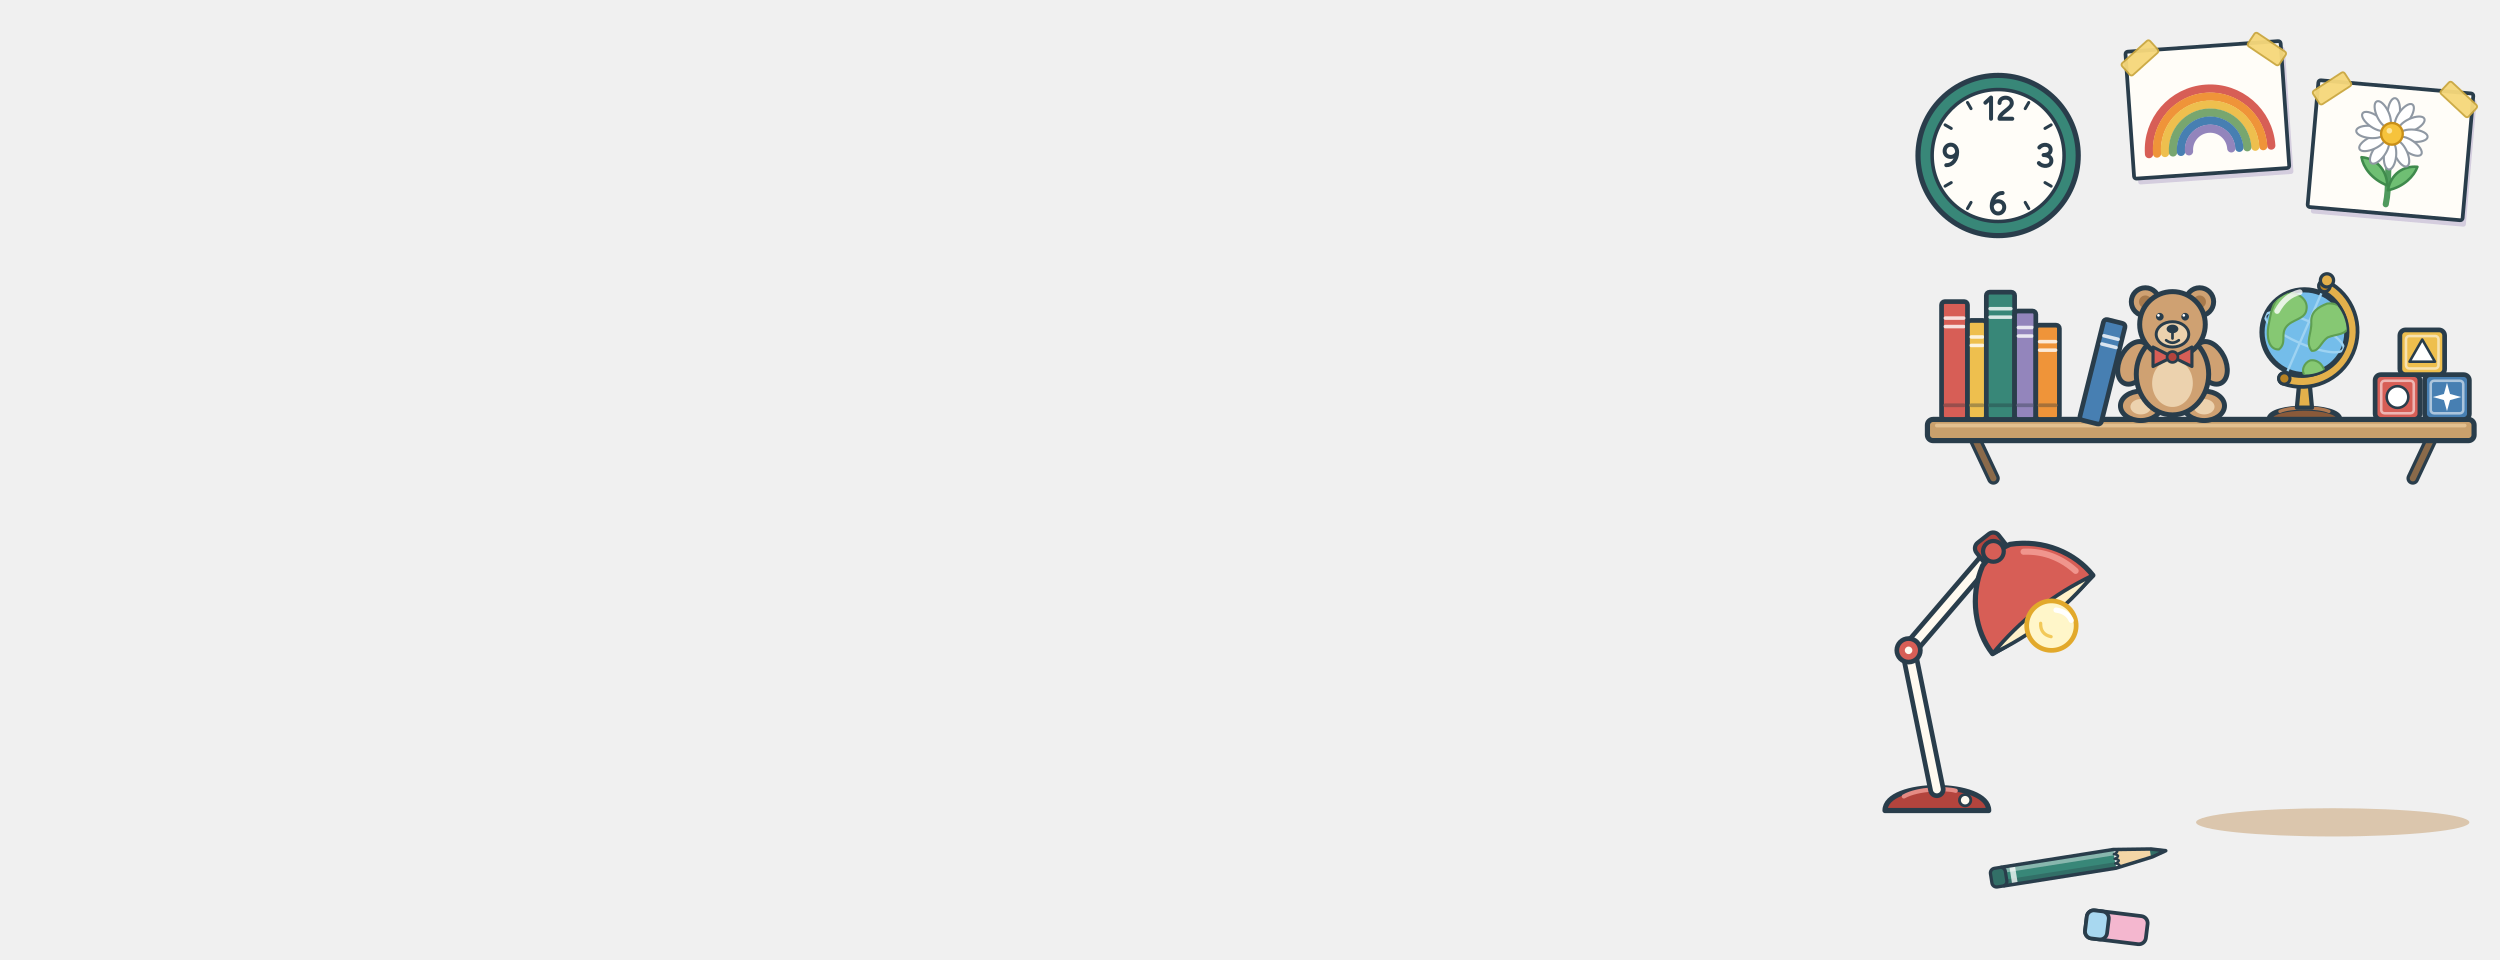
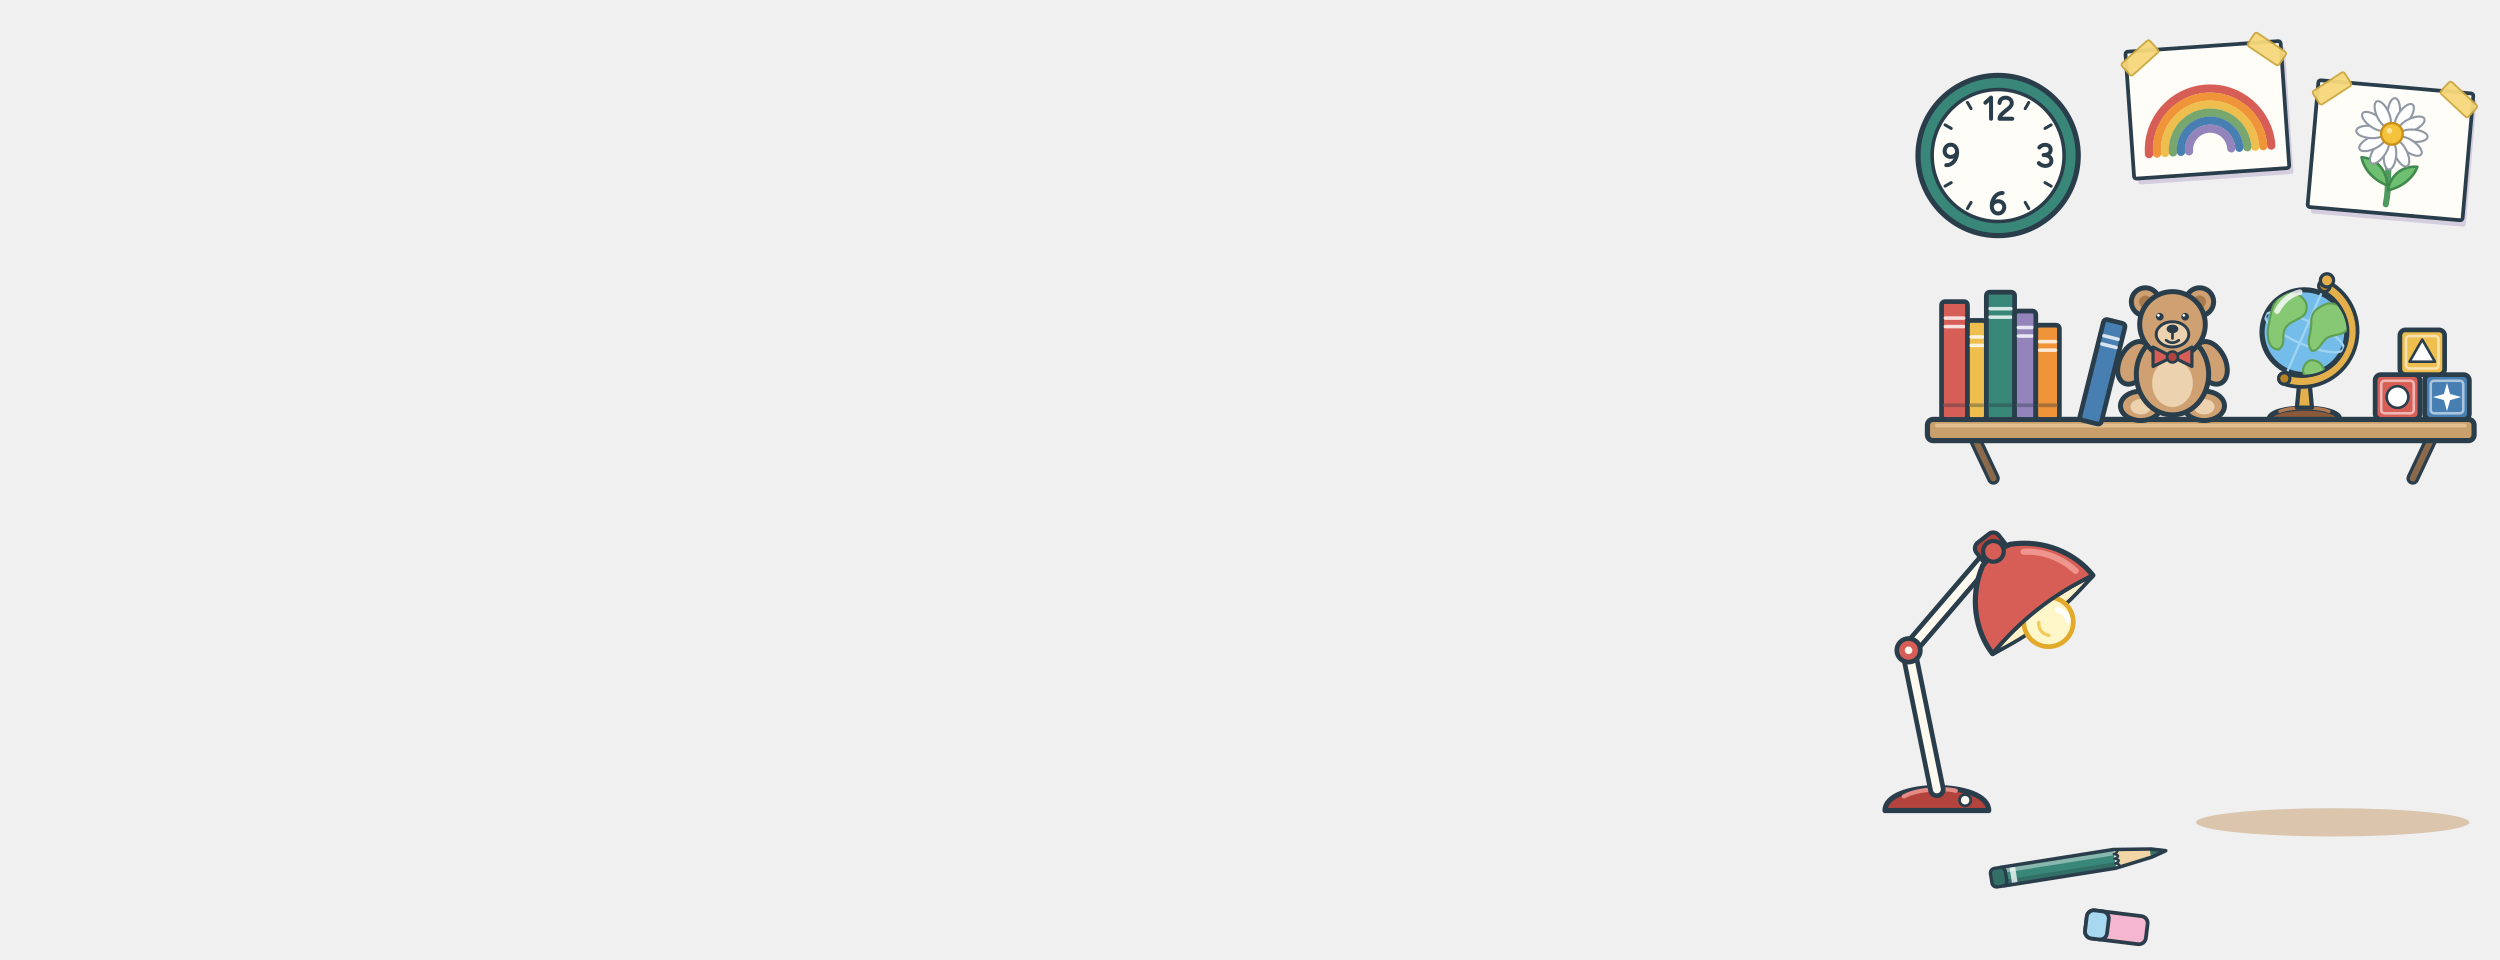
<svg xmlns="http://www.w3.org/2000/svg" viewBox="0 0 1061 407" width="1061" height="407">
  <circle cx="848" cy="66" r="34" fill="#388778" stroke="#293d4b" stroke-width="2.2" />
  <circle cx="848" cy="66" r="28" fill="#fffdf8" stroke="#293d4b" stroke-width="1.5" />
  <path d="M859.5 46.1 L861.0 43.5" fill="none" stroke="#293d4b" stroke-width="1.3" stroke-linecap="round" stroke-linejoin="round" />
  <path d="M867.9 54.5 L870.5 53.0" fill="none" stroke="#293d4b" stroke-width="1.3" stroke-linecap="round" stroke-linejoin="round" />
  <path d="M867.9 77.5 L870.5 79.0" fill="none" stroke="#293d4b" stroke-width="1.3" stroke-linecap="round" stroke-linejoin="round" />
  <path d="M859.5 85.9 L861.0 88.5" fill="none" stroke="#293d4b" stroke-width="1.3" stroke-linecap="round" stroke-linejoin="round" />
  <path d="M836.5 85.9 L835.0 88.5" fill="none" stroke="#293d4b" stroke-width="1.3" stroke-linecap="round" stroke-linejoin="round" />
  <path d="M828.1 77.5 L825.5 79.0" fill="none" stroke="#293d4b" stroke-width="1.3" stroke-linecap="round" stroke-linejoin="round" />
  <path d="M828.1 54.5 L825.5 53.0" fill="none" stroke="#293d4b" stroke-width="1.3" stroke-linecap="round" stroke-linejoin="round" />
  <path d="M836.5 46.1 L835.0 43.5" fill="none" stroke="#293d4b" stroke-width="1.3" stroke-linecap="round" stroke-linejoin="round" />
  <g transform="translate(842.0 41.4)">
    <path d="M0.6 2.2 L3 0 V9" fill="none" stroke="#293d4b" stroke-width="1.7" stroke-linecap="round" stroke-linejoin="round" />
  </g>
  <g transform="translate(848.6 41.4)">
    <path d="M0 2.3 C0 -0.7 5.2 -0.7 5.2 2.4 C5.2 4.8 0 6.4 0 9 H5.4" fill="none" stroke="#293d4b" stroke-width="1.7" stroke-linecap="round" stroke-linejoin="round" />
  </g>
  <g transform="translate(865.3 61.4)">
    <path d="M0.2 1.2 C1.6 -0.6 5 -0.3 5 2.2 C5 3.8 3.4 4.4 2 4.4 C3.6 4.4 5.3 5.1 5.3 6.8 C5.3 9.5 1.4 9.6 0 7.8" fill="none" stroke="#293d4b" stroke-width="1.7" stroke-linecap="round" stroke-linejoin="round" />
  </g>
  <g transform="translate(845.3 81.4)">
    <path d="M4.6 0.5 C2 0.4 0 3 0 6 C0 8 1.2 9.2 2.7 9.2 C4.2 9.2 5.3 8 5.3 6.5 C5.3 5 4.2 4 2.7 4 C1.4 4 0.3 4.9 0 6" fill="none" stroke="#293d4b" stroke-width="1.7" stroke-linecap="round" stroke-linejoin="round" />
  </g>
  <g transform="translate(825.3 61.4)">
    <path d="M0.7 8.7 C3.3 8.8 5.3 6.2 5.3 3.2 C5.3 1.2 4.1 0 2.6 0 C1.1 0 0 1.2 0 2.7 C0 4.2 1.1 5.2 2.6 5.2 C3.9 5.2 5 4.3 5.3 3.2" fill="none" stroke="#293d4b" stroke-width="1.7" stroke-linecap="round" stroke-linejoin="round" />
  </g>
  <g transform="translate(902.0 22.0) rotate(-4.0)">
    <rect x="1.6" y="2.6" width="66" height="54" rx="1" fill="#b7a9cc" opacity=".5" />
    <rect x="0" y="0" width="66" height="54" rx="1" fill="#fffdf8" stroke="#293d4b" stroke-width="1.6" stroke-linejoin="round" />
    <path d="M7.0 44 A26.0 26.0 0 0 1 59.0 44" fill="none" stroke="#d75e56" stroke-width="3.5" stroke-linecap="round" stroke-linejoin="round" />
    <path d="M10.4 44 A22.6 22.6 0 0 1 55.6 44" fill="none" stroke="#ef9439" stroke-width="3.5" stroke-linecap="round" stroke-linejoin="round" />
    <path d="M13.8 44 A19.2 19.2 0 0 1 52.2 44" fill="none" stroke="#eebf4e" stroke-width="3.5" stroke-linecap="round" stroke-linejoin="round" />
    <path d="M17.2 44 A15.8 15.8 0 0 1 48.8 44" fill="none" stroke="#78a66f" stroke-width="3.5" stroke-linecap="round" stroke-linejoin="round" />
    <path d="M20.6 44 A12.4 12.4 0 0 1 45.4 44" fill="none" stroke="#477fb2" stroke-width="3.5" stroke-linecap="round" stroke-linejoin="round" />
    <path d="M24.0 44 A9.0 9.0 0 0 1 42.0 44" fill="none" stroke="#9385bc" stroke-width="3.5" stroke-linecap="round" stroke-linejoin="round" />
    <g transform="translate(6.0 3.0) rotate(-38.0)">
      <rect x="-8" y="-3.4" width="16" height="6.8" rx="1" fill="#f6d77a" stroke="#caa73f" stroke-width="0.8" stroke-linejoin="round" opacity=".95" />
    </g>
    <g transform="translate(60.0 3.0) rotate(38.0)">
      <rect x="-8" y="-3.4" width="16" height="6.8" rx="1" fill="#f6d77a" stroke="#caa73f" stroke-width="0.8" stroke-linejoin="round" opacity=".95" />
    </g>
  </g>
  <g transform="translate(984.0 34.0) rotate(5.0)">
    <rect x="1.6" y="2.6" width="66" height="54" rx="1" fill="#b7a9cc" opacity=".5" />
    <rect x="0" y="0" width="66" height="54" rx="1" fill="#fffdf8" stroke="#293d4b" stroke-width="1.6" stroke-linejoin="round" />
    <path d="M33 26 C32 36 34 42 33 50" fill="none" stroke="#4f9a5d" stroke-width="2.6" stroke-linecap="round" stroke-linejoin="round" />
    <path d="M33 42 C26 40 22 35 21 31 C27 31 32 35 33 42 Z" fill="#6fbf73" stroke="#3f8a4c" stroke-width="1.1" stroke-linecap="round" stroke-linejoin="round" />
    <path d="M33.4 44 C40 42 44 37 45 33 C39 33 34 37 33.4 44 Z" fill="#6fbf73" stroke="#3f8a4c" stroke-width="1.1" stroke-linecap="round" stroke-linejoin="round" />
    <ellipse cx="33" cy="10.8" rx="2.6" ry="6" fill="#ffffff" stroke="#8f98a3" stroke-width="0.9" transform="rotate(0 33 20)" />
    <ellipse cx="33" cy="10.8" rx="2.6" ry="6" fill="#ffffff" stroke="#8f98a3" stroke-width="0.9" transform="rotate(30 33 20)" />
    <ellipse cx="33" cy="10.8" rx="2.6" ry="6" fill="#ffffff" stroke="#8f98a3" stroke-width="0.9" transform="rotate(60 33 20)" />
    <ellipse cx="33" cy="10.8" rx="2.6" ry="6" fill="#ffffff" stroke="#8f98a3" stroke-width="0.9" transform="rotate(90 33 20)" />
    <ellipse cx="33" cy="10.8" rx="2.6" ry="6" fill="#ffffff" stroke="#8f98a3" stroke-width="0.9" transform="rotate(120 33 20)" />
    <ellipse cx="33" cy="10.8" rx="2.6" ry="6" fill="#ffffff" stroke="#8f98a3" stroke-width="0.9" transform="rotate(150 33 20)" />
    <ellipse cx="33" cy="10.8" rx="2.6" ry="6" fill="#ffffff" stroke="#8f98a3" stroke-width="0.9" transform="rotate(180 33 20)" />
    <ellipse cx="33" cy="10.8" rx="2.6" ry="6" fill="#ffffff" stroke="#8f98a3" stroke-width="0.9" transform="rotate(210 33 20)" />
    <ellipse cx="33" cy="10.8" rx="2.6" ry="6" fill="#ffffff" stroke="#8f98a3" stroke-width="0.9" transform="rotate(240 33 20)" />
    <ellipse cx="33" cy="10.8" rx="2.6" ry="6" fill="#ffffff" stroke="#8f98a3" stroke-width="0.9" transform="rotate(270 33 20)" />
    <ellipse cx="33" cy="10.8" rx="2.6" ry="6" fill="#ffffff" stroke="#8f98a3" stroke-width="0.9" transform="rotate(300 33 20)" />
    <ellipse cx="33" cy="10.8" rx="2.6" ry="6" fill="#ffffff" stroke="#8f98a3" stroke-width="0.9" transform="rotate(330 33 20)" />
    <circle cx="33" cy="20" r="4.6" fill="#f6c33c" stroke="#c98f17" stroke-width="1" />
    <circle cx="31.8" cy="18.8" r="1.2" fill="#fde59a" />
    <g transform="translate(6.0 3.0) rotate(-38.0)">
      <rect x="-8" y="-3.4" width="16" height="6.8" rx="1" fill="#f6d77a" stroke="#caa73f" stroke-width="0.8" stroke-linejoin="round" opacity=".95" />
    </g>
    <g transform="translate(60.0 3.0) rotate(38.0)">
      <rect x="-8" y="-3.4" width="16" height="6.8" rx="1" fill="#f6d77a" stroke="#caa73f" stroke-width="0.8" stroke-linejoin="round" opacity=".95" />
    </g>
  </g>
  <path d="M838 186 l8 17 M1032 186 l-8 17" fill="none" stroke="#293d4b" stroke-width="5.4" stroke-linecap="round" stroke-linejoin="round" />
  <path d="M838 186 l8 17 M1032 186 l-8 17" fill="none" stroke="#8a6a4a" stroke-width="2.6" stroke-linecap="round" stroke-linejoin="round" />
  <rect x="818" y="178" width="232" height="9" rx="2.4" fill="#c9a06c" stroke="#293d4b" stroke-width="2.2" stroke-linejoin="round" />
  <path d="M822 180.6 H1046" fill="none" stroke="#e3c08f" stroke-width="1.6" stroke-linecap="round" stroke-linejoin="round" />
  <rect x="824" y="128" width="11" height="50" rx="1.4" fill="#d75e56" stroke="#293d4b" stroke-width="2" stroke-linejoin="round" />
  <path d="M825.6 135.0 h7.8 M825.6 138.6 h7.8" fill="none" stroke="#ffffff" stroke-width="1.5" stroke-linecap="round" stroke-linejoin="round" opacity=".8" />
  <path d="M825.6 172.0 h7.8" fill="none" stroke="#984e4c" stroke-width="1.6" stroke-linecap="round" stroke-linejoin="round" />
  <rect x="835" y="136" width="8" height="42" rx="1.4" fill="#eebf4e" stroke="#293d4b" stroke-width="2" stroke-linejoin="round" />
  <path d="M836.6 143.0 h4.8 M836.6 146.6 h4.8" fill="none" stroke="#ffffff" stroke-width="1.5" stroke-linecap="round" stroke-linejoin="round" opacity=".8" />
  <path d="M836.6 172.0 h4.8" fill="none" stroke="#a78d47" stroke-width="1.6" stroke-linecap="round" stroke-linejoin="round" />
  <rect x="843" y="124" width="12" height="54" rx="1.4" fill="#388778" stroke="#293d4b" stroke-width="2" stroke-linejoin="round" />
  <path d="M844.6 131.0 h8.8 M844.6 134.6 h8.8" fill="none" stroke="#ffffff" stroke-width="1.5" stroke-linecap="round" stroke-linejoin="round" opacity=".8" />
  <path d="M844.6 172.0 h8.8" fill="none" stroke="#306962" stroke-width="1.6" stroke-linecap="round" stroke-linejoin="round" />
  <rect x="855" y="132" width="9" height="46" rx="1.4" fill="#9385bc" stroke="#293d4b" stroke-width="2" stroke-linejoin="round" />
  <path d="M856.6 139.0 h5.8 M856.6 142.6 h5.8" fill="none" stroke="#ffffff" stroke-width="1.5" stroke-linecap="round" stroke-linejoin="round" opacity=".8" />
  <path d="M856.6 172.0 h5.8" fill="none" stroke="#6b678e" stroke-width="1.6" stroke-linecap="round" stroke-linejoin="round" />
  <rect x="864" y="138" width="10" height="40" rx="1.4" fill="#ef9439" stroke="#293d4b" stroke-width="2" stroke-linejoin="round" />
  <path d="M865.6 145.0 h6.8 M865.6 148.6 h6.8" fill="none" stroke="#ffffff" stroke-width="1.5" stroke-linecap="round" stroke-linejoin="round" opacity=".8" />
  <path d="M865.6 172.0 h6.8" fill="none" stroke="#a77139" stroke-width="1.6" stroke-linecap="round" stroke-linejoin="round" />
  <g transform="translate(882.4 178.0) rotate(14.0)">
    <rect x="0" y="-44" width="9.4" height="44" rx="1.4" fill="#477fb2" stroke="#293d4b" stroke-width="2" stroke-linejoin="round" />
    <path d="M1.6 -37 h6.2 M1.6 -33.4 h6.2" fill="none" stroke="#ffffff" stroke-width="1.5" stroke-linecap="round" stroke-linejoin="round" opacity=".8" />
  </g>
  <g transform="translate(922.0 178.0) scale(0.960)">
    <ellipse cx="-14" cy="-6" rx="9" ry="6.5" fill="#cfa172" stroke="#293d4b" stroke-width="2.2" />
    <ellipse cx="14" cy="-6" rx="9" ry="6.5" fill="#cfa172" stroke="#293d4b" stroke-width="2.2" />
    <ellipse cx="-14" cy="-5.6" rx="4.6" ry="3.4" fill="#ecd2ae" />
    <ellipse cx="14" cy="-5.6" rx="4.6" ry="3.4" fill="#ecd2ae" />
    <ellipse cx="-17" cy="-25" rx="6.4" ry="10" fill="#cfa172" stroke="#293d4b" stroke-width="2.2" transform="rotate(26 -17 -25)" />
    <ellipse cx="17" cy="-25" rx="6.4" ry="10" fill="#cfa172" stroke="#293d4b" stroke-width="2.2" transform="rotate(-26 17 -25)" />
    <ellipse cx="0" cy="-20" rx="16" ry="18" fill="#cfa172" stroke="#293d4b" stroke-width="2.2" />
    <ellipse cx="0" cy="-16" rx="9" ry="10.5" fill="#ecd2ae" />
    <circle cx="-12" cy="-52" r="6.2" fill="#cfa172" stroke="#293d4b" stroke-width="2.2" />
    <circle cx="12" cy="-52" r="6.2" fill="#cfa172" stroke="#293d4b" stroke-width="2.2" />
    <circle cx="-12" cy="-52" r="2.8" fill="#a87a4c" />
    <circle cx="12" cy="-52" r="2.8" fill="#a87a4c" />
    <circle cx="0" cy="-42" r="14.5" fill="#cfa172" stroke="#293d4b" stroke-width="2.2" />
    <ellipse cx="0" cy="-37.6" rx="7.2" ry="5.6" fill="#ecd2ae" stroke="#293d4b" stroke-width="1.3" />
    <ellipse cx="0" cy="-40" rx="2.6" ry="1.9" fill="#293d4b" />
    <path d="M0 -38.2 v2.4 M-2.8 -35 q2.8 2.2 5.6 0" fill="none" stroke="#293d4b" stroke-width="1.2" stroke-linecap="round" stroke-linejoin="round" />
    <circle cx="-5.6" cy="-45.4" r="1.7" fill="#293d4b" />
    <circle cx="5.6" cy="-45.4" r="1.7" fill="#293d4b" />
    <circle cx="-6.2" cy="-46" r="0.6" fill="#ffffff" />
    <circle cx="5" cy="-46" r="0.6" fill="#ffffff" />
    <path d="M0 -27.6 L-8.6 -32 V-23.4 Z" fill="#d75e56" stroke="#293d4b" stroke-width="1.4" stroke-linecap="round" stroke-linejoin="round" />
    <path d="M0 -27.6 L8.6 -32 V-23.4 Z" fill="#d75e56" stroke="#293d4b" stroke-width="1.4" stroke-linecap="round" stroke-linejoin="round" />
    <circle cx="0" cy="-27.6" r="2.4" fill="#b3443d" stroke="#293d4b" stroke-width="1.2" />
  </g>
  <g transform="translate(978.0 178.0)">
    <path d="M-15 0 C-15 -6.4 15 -6.4 15 0 Z" fill="#8a5a3a" stroke="#293d4b" stroke-width="2.2" stroke-linecap="round" stroke-linejoin="round" />
    <path d="M-10.4 -3.4 C-6 -5.4 6 -5.4 10.4 -3.4" fill="none" stroke="#b07a52" stroke-width="1.4" stroke-linecap="round" stroke-linejoin="round" />
    <path d="M-3.2 -5 L-2.2 -15.6 H2.2 L3.2 -5 Z" fill="#e3b04b" stroke="#293d4b" stroke-width="1.8" stroke-linecap="round" stroke-linejoin="round" />
    <path d="M8.5 -56.6 A21.4 21.4 0 0 1 -8.5 -17.4" fill="none" stroke="#293d4b" stroke-width="6.2" stroke-linecap="round" stroke-linejoin="round" />
    <path d="M8.5 -56.6 A21.4 21.4 0 0 1 -8.5 -17.4" fill="none" stroke="#e3b04b" stroke-width="3" stroke-linecap="round" stroke-linejoin="round" />
    <clipPath id="terre">
      <circle cx="0.0" cy="-37.0" r="18.0" />
    </clipPath>
    <circle cx="0.0" cy="-37.0" r="18.0" fill="#74bdea" stroke="#293d4b" stroke-width="2.2" />
    <g clip-path="url(#terre)">
      <g transform="rotate(23.5 0.0 -37.0)">
        <ellipse cx="0" cy="-37" rx="18" ry="5" fill="none" stroke="#9ed3f2" stroke-width="1" />
        <path d="M0 -55 V-19" fill="none" stroke="#9ed3f2" stroke-width="1" stroke-linecap="round" stroke-linejoin="round" />
        <path d="M-15 -48 c4 -4 11 -3 12 2 c1 4 -4 6 -5 10 c-1 4 3 6 1 10 c-4 2 -7 -3 -8 -7 c-1 -5 -3 -10 0 -15 Z" fill="#86c873" stroke="#5f9f52" stroke-width="0.9" stroke-linecap="round" stroke-linejoin="round" />
        <path d="M4 -52 c5 -3 11 0 12 5 c1 4 -3 5 -6 8 c-2 3 -1 7 -4 8 c-4 -2 -3 -7 -5 -11 c-2 -4 0 -7 3 -10 Z" fill="#86c873" stroke="#5f9f52" stroke-width="0.9" stroke-linecap="round" stroke-linejoin="round" />
        <path d="M7 -27 c3 -2 7 0 8 3 c0 4 -4 5 -7 4 c-3 -1 -3 -5 -1 -7 Z" fill="#86c873" stroke="#5f9f52" stroke-width="0.9" stroke-linecap="round" stroke-linejoin="round" />
      </g>
    </g>
    <path d="M-11.6 -46 q3.6 -6.6 9.6 -8" fill="none" stroke="#ffffff" stroke-width="2.4" stroke-linecap="round" stroke-linejoin="round" opacity=".8" />
    <circle cx="-8.533" cy="-17.375" r="2.4" fill="#b98424" stroke="#293d4b" stroke-width="1.3" />
    <circle cx="8.533" cy="-56.625" r="2.4" fill="#b98424" stroke="#293d4b" stroke-width="1.3" />
    <circle cx="9.57" cy="-59.009" r="2.8" fill="#e3b04b" stroke="#293d4b" stroke-width="1.4" />
  </g>
  <g transform="translate(1028.0 178.0)">
    <rect x="-20" y="-19" width="19" height="19" rx="2.4" fill="#d75e56" stroke="#293d4b" stroke-width="2" stroke-linejoin="round" />
    <rect x="-17.4" y="-16.4" width="13.8" height="13.8" rx="1.4" fill="none" stroke="#ffffff" stroke-width="1.1" stroke-linejoin="round" opacity=".55" />
    <circle cx="-10.5" cy="-9.5" r="4.6" fill="#ffffff" stroke="#293d4b" stroke-width="1.1" />
    <rect x="1" y="-19" width="19" height="19" rx="2.4" fill="#477fb2" stroke="#293d4b" stroke-width="2" stroke-linejoin="round" />
    <rect x="3.6" y="-16.4" width="13.8" height="13.8" rx="1.4" fill="none" stroke="#ffffff" stroke-width="1.1" stroke-linejoin="round" opacity=".55" />
    <path d="M10.5 -15.5 L11.8 -10.8 L16.5 -9.5 L11.8 -8.2 L10.5 -3.5 L9.2 -8.2 L4.5 -9.5 L9.2 -10.8 Z" fill="#ffffff" opacity="1.00" />
    <rect x="-9.5" y="-38" width="19" height="19" rx="2.4" fill="#eebf4e" stroke="#293d4b" stroke-width="2" stroke-linejoin="round" />
    <rect x="-6.9" y="-35.4" width="13.8" height="13.8" rx="1.4" fill="none" stroke="#ffffff" stroke-width="1.1" stroke-linejoin="round" opacity=".55" />
    <path d="M0.0 -33.9 l5.4 9.4 h-10.8 Z" fill="#ffffff" stroke="#293d4b" stroke-width="1.1" stroke-linecap="round" stroke-linejoin="round" />
  </g>
  <path d="M800.0 344.0 C800.0 331.0 844.0 331.0 844.0 344.0 Z" fill="#b3443d" stroke="#293d4b" stroke-width="2.2" stroke-linecap="round" stroke-linejoin="round" />
  <path d="M808.0 338.0 C814.0 334.6 826.0 334.4 830.0 335.6" fill="none" stroke="#e58b84" stroke-width="1.8" stroke-linecap="round" stroke-linejoin="round" />
  <circle cx="834" cy="339.6" r="2.4" fill="#fffaf0" stroke="#293d4b" stroke-width="1.2" />
  <path d="M822.0 335.0 L810.0 276.0" fill="none" stroke="#293d4b" stroke-width="7.4" stroke-linecap="round" stroke-linejoin="round" />
  <path d="M822.0 335.0 L810.0 276.0" fill="none" stroke="#fffaf0" stroke-width="3.4" stroke-linecap="round" stroke-linejoin="round" />
  <path d="M810.0 276.0 L846.0 234.0" fill="none" stroke="#293d4b" stroke-width="7.4" stroke-linecap="round" stroke-linejoin="round" />
  <path d="M810.0 276.0 L846.0 234.0" fill="none" stroke="#fffaf0" stroke-width="3.4" stroke-linecap="round" stroke-linejoin="round" />
  <circle cx="810" cy="276" r="5" fill="#d75e56" stroke="#293d4b" stroke-width="2" />
  <circle cx="810" cy="276" r="1.6" fill="#fffaf0" />
  <g transform="translate(846.0 234.0) rotate(52.0)">
    <rect x="-7" y="-6" width="11" height="12" rx="3" fill="#b3443d" stroke="#293d4b" stroke-width="1.8" stroke-linejoin="round" />
    <path d="M2 -7.4 C9 -20 22 -27 34 -27 Q38 0 34 27 C22 27 9 20 2 7.4 Q0 0 2 -7.4 Z" fill="#d75e56" stroke="#293d4b" stroke-width="2.2" stroke-linecap="round" stroke-linejoin="round" />
    <path d="M8 -10 C13 -17 20 -21 28 -22.4" fill="none" stroke="#f0958d" stroke-width="2.6" stroke-linecap="round" stroke-linejoin="round" />
    <path d="M34 -27 Q28 0 34 27 Q40 0 34 -27 Z" fill="#fff1c9" stroke="#293d4b" stroke-width="1.6" stroke-linecap="round" stroke-linejoin="round" />
-     <circle cx="40" cy="0" r="10.5" fill="#fff6c9" stroke="#e2a92b" stroke-width="2" />
-     <path d="M36 -5.6 q3.4 -3.4 7.4 -2.4" fill="none" stroke="#ffffff" stroke-width="2.2" stroke-linecap="round" stroke-linejoin="round" />
-     <path d="M36.4 3 q3.6 3 7.2 0" fill="none" stroke="#f2c95a" stroke-width="1.4" stroke-linecap="round" stroke-linejoin="round" />
+     <path d="M31.27 -8.06 A10.5 10.5 0 1 1 31.27 8.06 Q30.73 0 31.27 -8.06 Z" fill="#fff6c9" />
+     <path d="M31.27 -8.06 A10.5 10.5 0 1 1 31.27 8.06" fill="none" stroke="#e2a92b" stroke-width="2" stroke-linejoin="round" />
+     <path d="M36.2 -6.2 q3.2 -2.4 6.4 -0.7" fill="none" stroke="#ffffff" stroke-width="2.2" stroke-linecap="round" stroke-linejoin="round" />
+     <path d="M35.6 3.4 q3.5 2.9 7 0" fill="none" stroke="#f2c95a" stroke-width="1.4" stroke-linecap="round" stroke-linejoin="round" />
+     <path d="M34 -27 Q28 0 34 27" fill="none" stroke="#293d4b" stroke-width="1.6" stroke-linecap="round" stroke-linejoin="round" />
  </g>
  <circle cx="846.0" cy="234.0" r="4.4" fill="#d75e56" stroke="#293d4b" stroke-width="1.8" />
  <ellipse cx="990" cy="349" rx="58" ry="6" fill="#c59c6a" opacity=".5" />
  <g transform="translate(850.0 372.0) rotate(-9.0)">
    <rect x="0" y="-4" width="48" height="8" rx="0" fill="#388778" />
    <rect x="0" y="-4" width="48" height="2.48" rx="0" fill="#88b7ae" />
    <rect x="0" y="1.44" width="48" height="2.56" rx="0" fill="#326f67" />
    <rect x="-5" y="-4" width="6.4" height="8" rx="2" fill="#326f67" stroke="#293d4b" stroke-width="1.4" stroke-linejoin="round" />
    <rect x="3.4" y="-4" width="2.4" height="8" rx="0" fill="#ffffff" opacity=".75" />
    <path d="M48.0 -4.0 Q51.4 -3.0 48.0 -2.0 Q51.4 -1.0 48.0 0 Q51.4 1.0 48.0 2.0 Q51.4 3.0 48.0 4.0 L64.0 1.7 L64.0 -1.7 Z" fill="#f3d6a6" />
    <path d="M63.4 -1.9 L70.0 0 L63.4 1.9 Z" fill="#326f67" />
    <path d="M0 4.0 H48.0 L64.0 1.7 L70.0 0 L64.0 -1.7 L48.0 -4.0 H0" fill="none" stroke="#293d4b" stroke-width="1.5" stroke-linecap="round" stroke-linejoin="round" />
    <path d="M48.0 -4.0 Q51.4 -3.0 48.0 -2.0 Q51.4 -1.0 48.0 0 Q51.4 1.0 48.0 2.0 Q51.4 3.0 48.0 4.0" fill="none" stroke="#293d4b" stroke-width="1" stroke-linecap="round" stroke-linejoin="round" />
  </g>
  <g transform="translate(886.0 386.0) rotate(7.0)">
    <rect x="0" y="0" width="26" height="12" rx="3" fill="#f4b7cf" stroke="#293d4b" stroke-width="1.6" stroke-linejoin="round" />
    <rect x="0" y="0" width="9.4" height="12" rx="3" fill="#a8d8f0" stroke="#293d4b" stroke-width="1.6" stroke-linejoin="round" />
  </g>
</svg>
